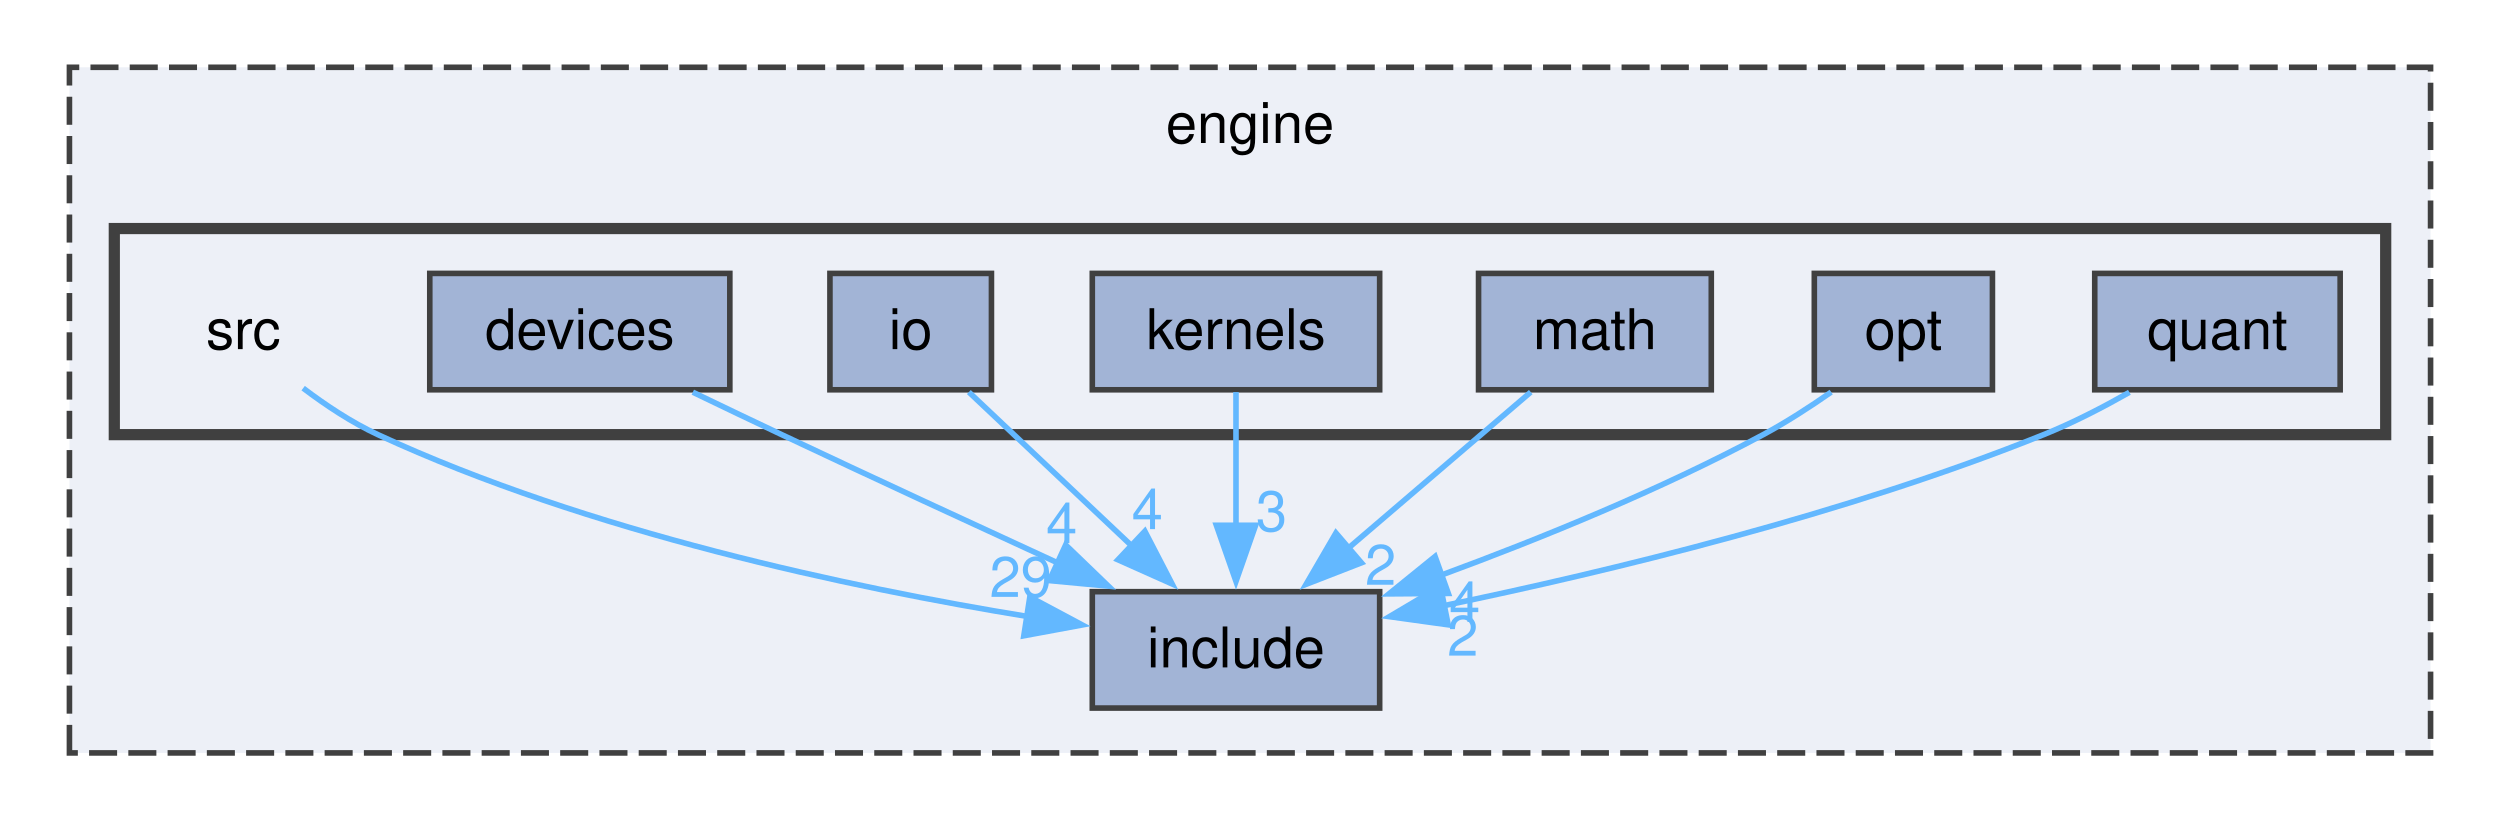
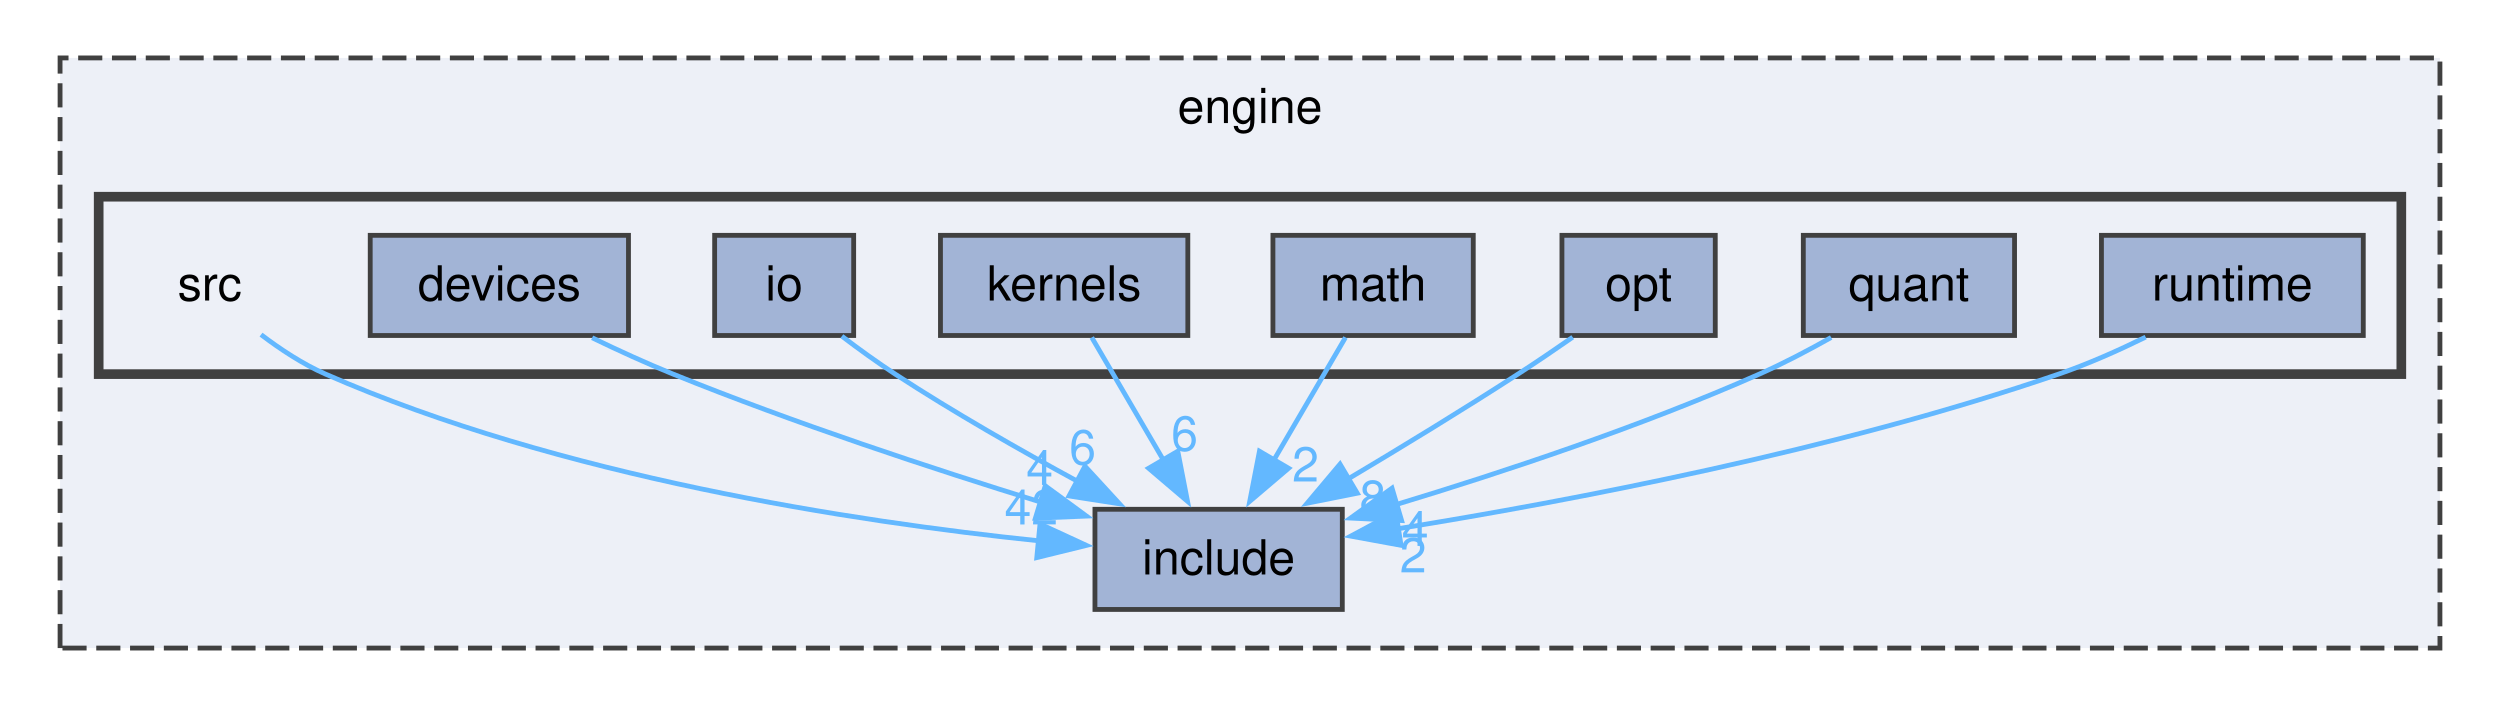
- <svg xmlns="http://www.w3.org/2000/svg" xmlns:xlink="http://www.w3.org/1999/xlink" width="445pt" height="146pt" viewBox="0.00 0.00 445.00 146.25">
+ <svg xmlns="http://www.w3.org/2000/svg" xmlns:xlink="http://www.w3.org/1999/xlink" width="517pt" height="146pt" viewBox="0.00 0.00 517.00 146.25">
  <g id="graph0" class="graph" transform="scale(1 1) rotate(0) translate(4 142.25)">
    <g id="clust1" class="cluster">
      <g id="a_clust1">
        <a xlink:href="dir_996f45160da62e1a3d7f6046fad68f51.html" target="_top" xlink:title="engine">
-           <polygon fill="#edf0f7" stroke="#404040" stroke-dasharray="5,2" points="8,-8 8,-130.25 429,-130.25 429,-8 8,-8" />
-           <text text-anchor="middle" x="218.5" y="-116.75" font-family="Helvetica,sans-Serif" font-size="10.00">engine</text>
+           <polygon fill="#edf0f7" stroke="#404040" stroke-dasharray="5,2" points="8,-8 8,-130.25 501,-130.25 501,-8 8,-8" />
+           <text text-anchor="middle" x="254.5" y="-116.75" font-family="Helvetica,sans-Serif" font-size="10.00">engine</text>
        </a>
      </g>
    </g>
    <g id="clust2" class="cluster">
      <g id="a_clust2">
        <a xlink:href="dir_3d9126aa00c041bc0b8f859d1965a0f4.html" target="_top">
-           <polygon fill="#edf0f7" stroke="#404040" stroke-width="2" points="16,-64.75 16,-101.5 421,-101.5 421,-64.75 16,-64.75" />
+           <polygon fill="#edf0f7" stroke="#404040" stroke-width="2" points="16,-64.75 16,-101.5 493,-101.5 493,-64.75 16,-64.75" />
        </a>
      </g>
    </g>
    <g id="node1" class="node">
      <g id="a_node1">
        <a xlink:href="dir_bafa501d493553e442f19f5f8dd7b29c.html" target="_top" xlink:title="include">
-           <polygon fill="#a2b4d6" stroke="#404040" points="241.62,-36.75 190.38,-36.75 190.38,-16 241.62,-16 241.62,-36.75" />
-           <text text-anchor="middle" x="216" y="-23.25" font-family="Helvetica,sans-Serif" font-size="10.00">include</text>
+           <polygon fill="#a2b4d6" stroke="#404040" points="273.62,-36.75 222.38,-36.75 222.38,-16 273.62,-16 273.62,-36.75" />
+           <text text-anchor="middle" x="248" y="-23.25" font-family="Helvetica,sans-Serif" font-size="10.00">include</text>
        </a>
      </g>
    </g>
    <g id="node2" class="node">
      <text text-anchor="middle" x="39" y="-80" font-family="Helvetica,sans-Serif" font-size="10.00">src</text>
    </g>
    <g id="edge1" class="edge">
      <g id="a_edge1">
-         <a xlink:href="dir_000015_000006.html" target="_top">
-           <path fill="none" stroke="#63b8ff" d="M49.67,-73.04C53.65,-70.03 58.33,-66.91 63,-64.75 100.58,-47.37 147.22,-37.48 179.07,-32.29" />
-           <polygon fill="#63b8ff" stroke="#63b8ff" points="179.24,-35.81 188.59,-30.82 178.17,-28.89 179.24,-35.81" />
+         <a xlink:href="dir_000017_000006.html" target="_top">
+           <path fill="none" stroke="#63b8ff" d="M49.63,-72.93C53.6,-69.92 58.29,-66.81 63,-64.75 111.44,-43.52 172.35,-34.2 210.74,-30.22" />
+           <polygon fill="#63b8ff" stroke="#63b8ff" points="211,-33.71 220.62,-29.27 210.33,-26.74 211,-33.71" />
        </a>
      </g>
      <g id="a_edge1-headlabel">
-         <a xlink:href="dir_000015_000006.html" target="_top" xlink:title="29">
-           <text text-anchor="middle" x="177.62" y="-35.81" font-family="Helvetica,sans-Serif" font-size="10.00" fill="#63b8ff">29</text>
+         <a xlink:href="dir_000017_000006.html" target="_top" xlink:title="42">
+           <text text-anchor="middle" x="209.2" y="-33.61" font-family="Helvetica,sans-Serif" font-size="10.00" fill="#63b8ff">42</text>
        </a>
      </g>
    </g>
    <g id="node3" class="node">
      <g id="a_node3">
        <a xlink:href="dir_6e12826fa569dcfca518a603dbf9bd72.html" target="_top" xlink:title="devices">
          <polygon fill="#a2b4d6" stroke="#404040" points="125.75,-93.5 72.25,-93.5 72.25,-72.75 125.75,-72.75 125.75,-93.5" />
          <text text-anchor="middle" x="99" y="-80" font-family="Helvetica,sans-Serif" font-size="10.00">devices</text>
        </a>
      </g>
    </g>
    <g id="edge2" class="edge">
      <g id="a_edge2">
        <a xlink:href="dir_000003_000006.html" target="_top">
-           <path fill="none" stroke="#63b8ff" d="M119.15,-72.32C124.31,-69.83 129.85,-67.18 135,-64.75 151.23,-57.09 169.36,-48.71 184.35,-41.82" />
-           <polygon fill="#63b8ff" stroke="#63b8ff" points="185.63,-45.09 193.26,-37.74 182.71,-38.73 185.63,-45.09" />
+           <path fill="none" stroke="#63b8ff" d="M118.22,-72.28C123.59,-69.68 129.47,-66.99 135,-64.75 159.96,-54.65 188.78,-45.15 211.07,-38.26" />
+           <polygon fill="#63b8ff" stroke="#63b8ff" points="212.08,-41.61 220.63,-35.34 210.04,-34.91 212.08,-41.61" />
        </a>
      </g>
      <g id="a_edge2-headlabel">
        <a xlink:href="dir_000003_000006.html" target="_top" xlink:title="4">
-           <text text-anchor="middle" x="184.92" y="-45.41" font-family="Helvetica,sans-Serif" font-size="10.00" fill="#63b8ff">4</text>
+           <text text-anchor="middle" x="210.92" y="-41.8" font-family="Helvetica,sans-Serif" font-size="10.00" fill="#63b8ff">4</text>
        </a>
      </g>
    </g>
    <g id="node4" class="node">
      <g id="a_node4">
        <a xlink:href="dir_ca1f0cd6417c875f36bda237f81fbbd7.html" target="_top" xlink:title="io">
          <polygon fill="#a2b4d6" stroke="#404040" points="172.4,-93.5 143.6,-93.5 143.6,-72.75 172.4,-72.75 172.4,-93.5" />
          <text text-anchor="middle" x="158" y="-80" font-family="Helvetica,sans-Serif" font-size="10.00">io</text>
        </a>
      </g>
    </g>
    <g id="edge3" class="edge">
      <g id="a_edge3">
        <a xlink:href="dir_000007_000006.html" target="_top">
-           <path fill="none" stroke="#63b8ff" d="M168.37,-72.34C176.45,-64.71 187.88,-53.92 197.52,-44.82" />
-           <polygon fill="#63b8ff" stroke="#63b8ff" points="199.75,-47.53 204.62,-38.12 194.95,-42.44 199.75,-47.53" />
+           <path fill="none" stroke="#63b8ff" d="M169.95,-72.61C173.44,-69.96 177.31,-67.16 181,-64.75 193.08,-56.87 206.93,-48.97 218.89,-42.48" />
+           <polygon fill="#63b8ff" stroke="#63b8ff" points="220.31,-45.68 227.48,-37.88 217.01,-39.51 220.31,-45.68" />
        </a>
      </g>
      <g id="a_edge3-headlabel">
-         <a xlink:href="dir_000007_000006.html" target="_top" xlink:title="4">
-           <text text-anchor="middle" x="200.19" y="-47.9" font-family="Helvetica,sans-Serif" font-size="10.00" fill="#63b8ff">4</text>
+         <a xlink:href="dir_000007_000006.html" target="_top" xlink:title="6">
+           <text text-anchor="middle" x="219.82" y="-46.04" font-family="Helvetica,sans-Serif" font-size="10.00" fill="#63b8ff">6</text>
        </a>
      </g>
    </g>
    <g id="node5" class="node">
      <g id="a_node5">
        <a xlink:href="dir_2151caada9eddb57703a29b50b7782f8.html" target="_top" xlink:title="kernels">
          <polygon fill="#a2b4d6" stroke="#404040" points="241.62,-93.5 190.38,-93.5 190.38,-72.75 241.62,-72.75 241.62,-93.5" />
          <text text-anchor="middle" x="216" y="-80" font-family="Helvetica,sans-Serif" font-size="10.00">kernels</text>
        </a>
      </g>
    </g>
    <g id="edge4" class="edge">
      <g id="a_edge4">
        <a xlink:href="dir_000008_000006.html" target="_top">
-           <path fill="none" stroke="#63b8ff" d="M216,-72.34C216,-65.72 216,-56.72 216,-48.52" />
-           <polygon fill="#63b8ff" stroke="#63b8ff" points="219.5,-48.59 216,-38.59 212.5,-48.59 219.5,-48.59" />
+           <path fill="none" stroke="#63b8ff" d="M221.72,-72.34C225.86,-65.25 231.6,-55.44 236.65,-46.79" />
+           <polygon fill="#63b8ff" stroke="#63b8ff" points="239.54,-48.78 241.56,-38.39 233.5,-45.25 239.54,-48.78" />
        </a>
      </g>
      <g id="a_edge4-headlabel">
-         <a xlink:href="dir_000008_000006.html" target="_top" xlink:title="3">
-           <text text-anchor="middle" x="222.34" y="-47.55" font-family="Helvetica,sans-Serif" font-size="10.00" fill="#63b8ff">3</text>
+         <a xlink:href="dir_000008_000006.html" target="_top" xlink:title="6">
+           <text text-anchor="middle" x="240.94" y="-48.89" font-family="Helvetica,sans-Serif" font-size="10.00" fill="#63b8ff">6</text>
        </a>
      </g>
    </g>
    <g id="node6" class="node">
      <g id="a_node6">
        <a xlink:href="dir_f8c22eb530ce806c9f0ee03801c99f37.html" target="_top" xlink:title="math">
          <polygon fill="#a2b4d6" stroke="#404040" points="300.75,-93.5 259.25,-93.5 259.25,-72.75 300.75,-72.75 300.75,-93.5" />
          <text text-anchor="middle" x="280" y="-80" font-family="Helvetica,sans-Serif" font-size="10.00">math</text>
        </a>
      </g>
    </g>
    <g id="edge5" class="edge">
      <g id="a_edge5">
        <a xlink:href="dir_000009_000006.html" target="_top">
-           <path fill="none" stroke="#63b8ff" d="M268.56,-72.34C259.55,-64.63 246.77,-53.7 236.07,-44.54" />
-           <polygon fill="#63b8ff" stroke="#63b8ff" points="238.37,-41.9 228.49,-38.06 233.82,-47.22 238.37,-41.9" />
+           <path fill="none" stroke="#63b8ff" d="M274.28,-72.34C270.14,-65.25 264.4,-55.44 259.35,-46.79" />
+           <polygon fill="#63b8ff" stroke="#63b8ff" points="262.5,-45.25 254.44,-38.39 256.46,-48.78 262.5,-45.25" />
        </a>
      </g>
      <g id="a_edge5-headlabel">
        <a xlink:href="dir_000009_000006.html" target="_top" xlink:title="2">
-           <text text-anchor="middle" x="241.79" y="-37.97" font-family="Helvetica,sans-Serif" font-size="10.00" fill="#63b8ff">2</text>
+           <text text-anchor="middle" x="266" y="-42.49" font-family="Helvetica,sans-Serif" font-size="10.00" fill="#63b8ff">2</text>
        </a>
      </g>
    </g>
    <g id="node7" class="node">
      <g id="a_node7">
        <a xlink:href="dir_6a8ae9aac5da83432634b4279f2f3c70.html" target="_top" xlink:title="opt">
          <polygon fill="#a2b4d6" stroke="#404040" points="350.88,-93.5 319.12,-93.5 319.12,-72.75 350.88,-72.75 350.88,-93.5" />
          <text text-anchor="middle" x="335" y="-80" font-family="Helvetica,sans-Serif" font-size="10.00">opt</text>
        </a>
      </g>
    </g>
    <g id="edge6" class="edge">
      <g id="a_edge6">
-         <a xlink:href="dir_000010_000006.html" target="_top">
-           <path fill="none" stroke="#63b8ff" d="M322.13,-72.34C318.33,-69.69 314.1,-66.95 310,-64.75 291.76,-54.96 270.4,-46.26 252.64,-39.72" />
-           <polygon fill="#63b8ff" stroke="#63b8ff" points="253.86,-36.44 243.27,-36.36 251.5,-43.03 253.86,-36.44" />
+         <a xlink:href="dir_000011_000006.html" target="_top">
+           <path fill="none" stroke="#63b8ff" d="M321.35,-72.4C317.7,-69.86 313.73,-67.16 310,-64.75 298.65,-57.4 285.89,-49.62 274.9,-43.08" />
+           <polygon fill="#63b8ff" stroke="#63b8ff" points="276.72,-40.08 266.33,-38.01 273.15,-46.11 276.72,-40.08" />
        </a>
      </g>
      <g id="a_edge6-headlabel">
-         <a xlink:href="dir_000010_000006.html" target="_top" xlink:title="4">
-           <text text-anchor="middle" x="256.78" y="-31.35" font-family="Helvetica,sans-Serif" font-size="10.00" fill="#63b8ff">4</text>
+         <a xlink:href="dir_000011_000006.html" target="_top" xlink:title="8">
+           <text text-anchor="middle" x="279.95" y="-35.57" font-family="Helvetica,sans-Serif" font-size="10.00" fill="#63b8ff">8</text>
        </a>
      </g>
    </g>
    <g id="node8" class="node">
      <g id="a_node8">
        <a xlink:href="dir_ea8755ec8c8b8285d5914a73a733b356.html" target="_top" xlink:title="quant">
          <polygon fill="#a2b4d6" stroke="#404040" points="412.88,-93.5 369.12,-93.5 369.12,-72.75 412.88,-72.75 412.88,-93.5" />
          <text text-anchor="middle" x="391" y="-80" font-family="Helvetica,sans-Serif" font-size="10.00">quant</text>
        </a>
      </g>
    </g>
    <g id="edge7" class="edge">
      <g id="a_edge7">
-         <a xlink:href="dir_000012_000006.html" target="_top">
-           <path fill="none" stroke="#63b8ff" d="M375.3,-72.3C370.51,-69.58 365.15,-66.82 360,-64.75 324.78,-50.58 282.53,-40.36 252.94,-34.23" />
-           <polygon fill="#63b8ff" stroke="#63b8ff" points="253.84,-30.84 243.35,-32.3 252.46,-37.7 253.84,-30.84" />
+         <a xlink:href="dir_000013_000006.html" target="_top">
+           <path fill="none" stroke="#63b8ff" d="M374.89,-72.34C370.18,-69.69 364.97,-66.95 360,-64.75 335.58,-53.95 307,-44.46 284.83,-37.75" />
+           <polygon fill="#63b8ff" stroke="#63b8ff" points="285.91,-34.41 275.32,-34.93 283.92,-41.13 285.91,-34.41" />
        </a>
      </g>
      <g id="a_edge7-headlabel">
-         <a xlink:href="dir_000012_000006.html" target="_top" xlink:title="2">
-           <text text-anchor="middle" x="256.44" y="-25.34" font-family="Helvetica,sans-Serif" font-size="10.00" fill="#63b8ff">2</text>
+         <a xlink:href="dir_000013_000006.html" target="_top" xlink:title="4">
+           <text text-anchor="middle" x="288.71" y="-29.16" font-family="Helvetica,sans-Serif" font-size="10.00" fill="#63b8ff">4</text>
+         </a>
+       </g>
+     </g>
+     <g id="node9" class="node">
+       <g id="a_node9">
+         <a xlink:href="dir_25af579fff40d90ea7ba98c1764ae1f1.html" target="_top" xlink:title="runtime">
+           <polygon fill="#a2b4d6" stroke="#404040" points="485.12,-93.5 430.88,-93.5 430.88,-72.75 485.12,-72.75 485.12,-93.5" />
+           <text text-anchor="middle" x="458" y="-80" font-family="Helvetica,sans-Serif" font-size="10.00">runtime</text>
+         </a>
+       </g>
+     </g>
+     <g id="edge8" class="edge">
+       <g id="a_edge8">
+         <a xlink:href="dir_000014_000006.html" target="_top">
+           <path fill="none" stroke="#63b8ff" d="M440.04,-72.42C434.39,-69.65 428.04,-66.82 422,-64.75 376.05,-48.98 320.91,-38.48 285.2,-32.73" />
+           <polygon fill="#63b8ff" stroke="#63b8ff" points="285.79,-29.28 275.37,-31.19 284.71,-36.2 285.79,-29.28" />
+         </a>
+       </g>
+       <g id="a_edge8-headlabel">
+         <a xlink:href="dir_000014_000006.html" target="_top" xlink:title="2">
+           <text text-anchor="middle" x="288.29" y="-23.67" font-family="Helvetica,sans-Serif" font-size="10.00" fill="#63b8ff">2</text>
        </a>
      </g>
    </g>
  </g>
</svg>
